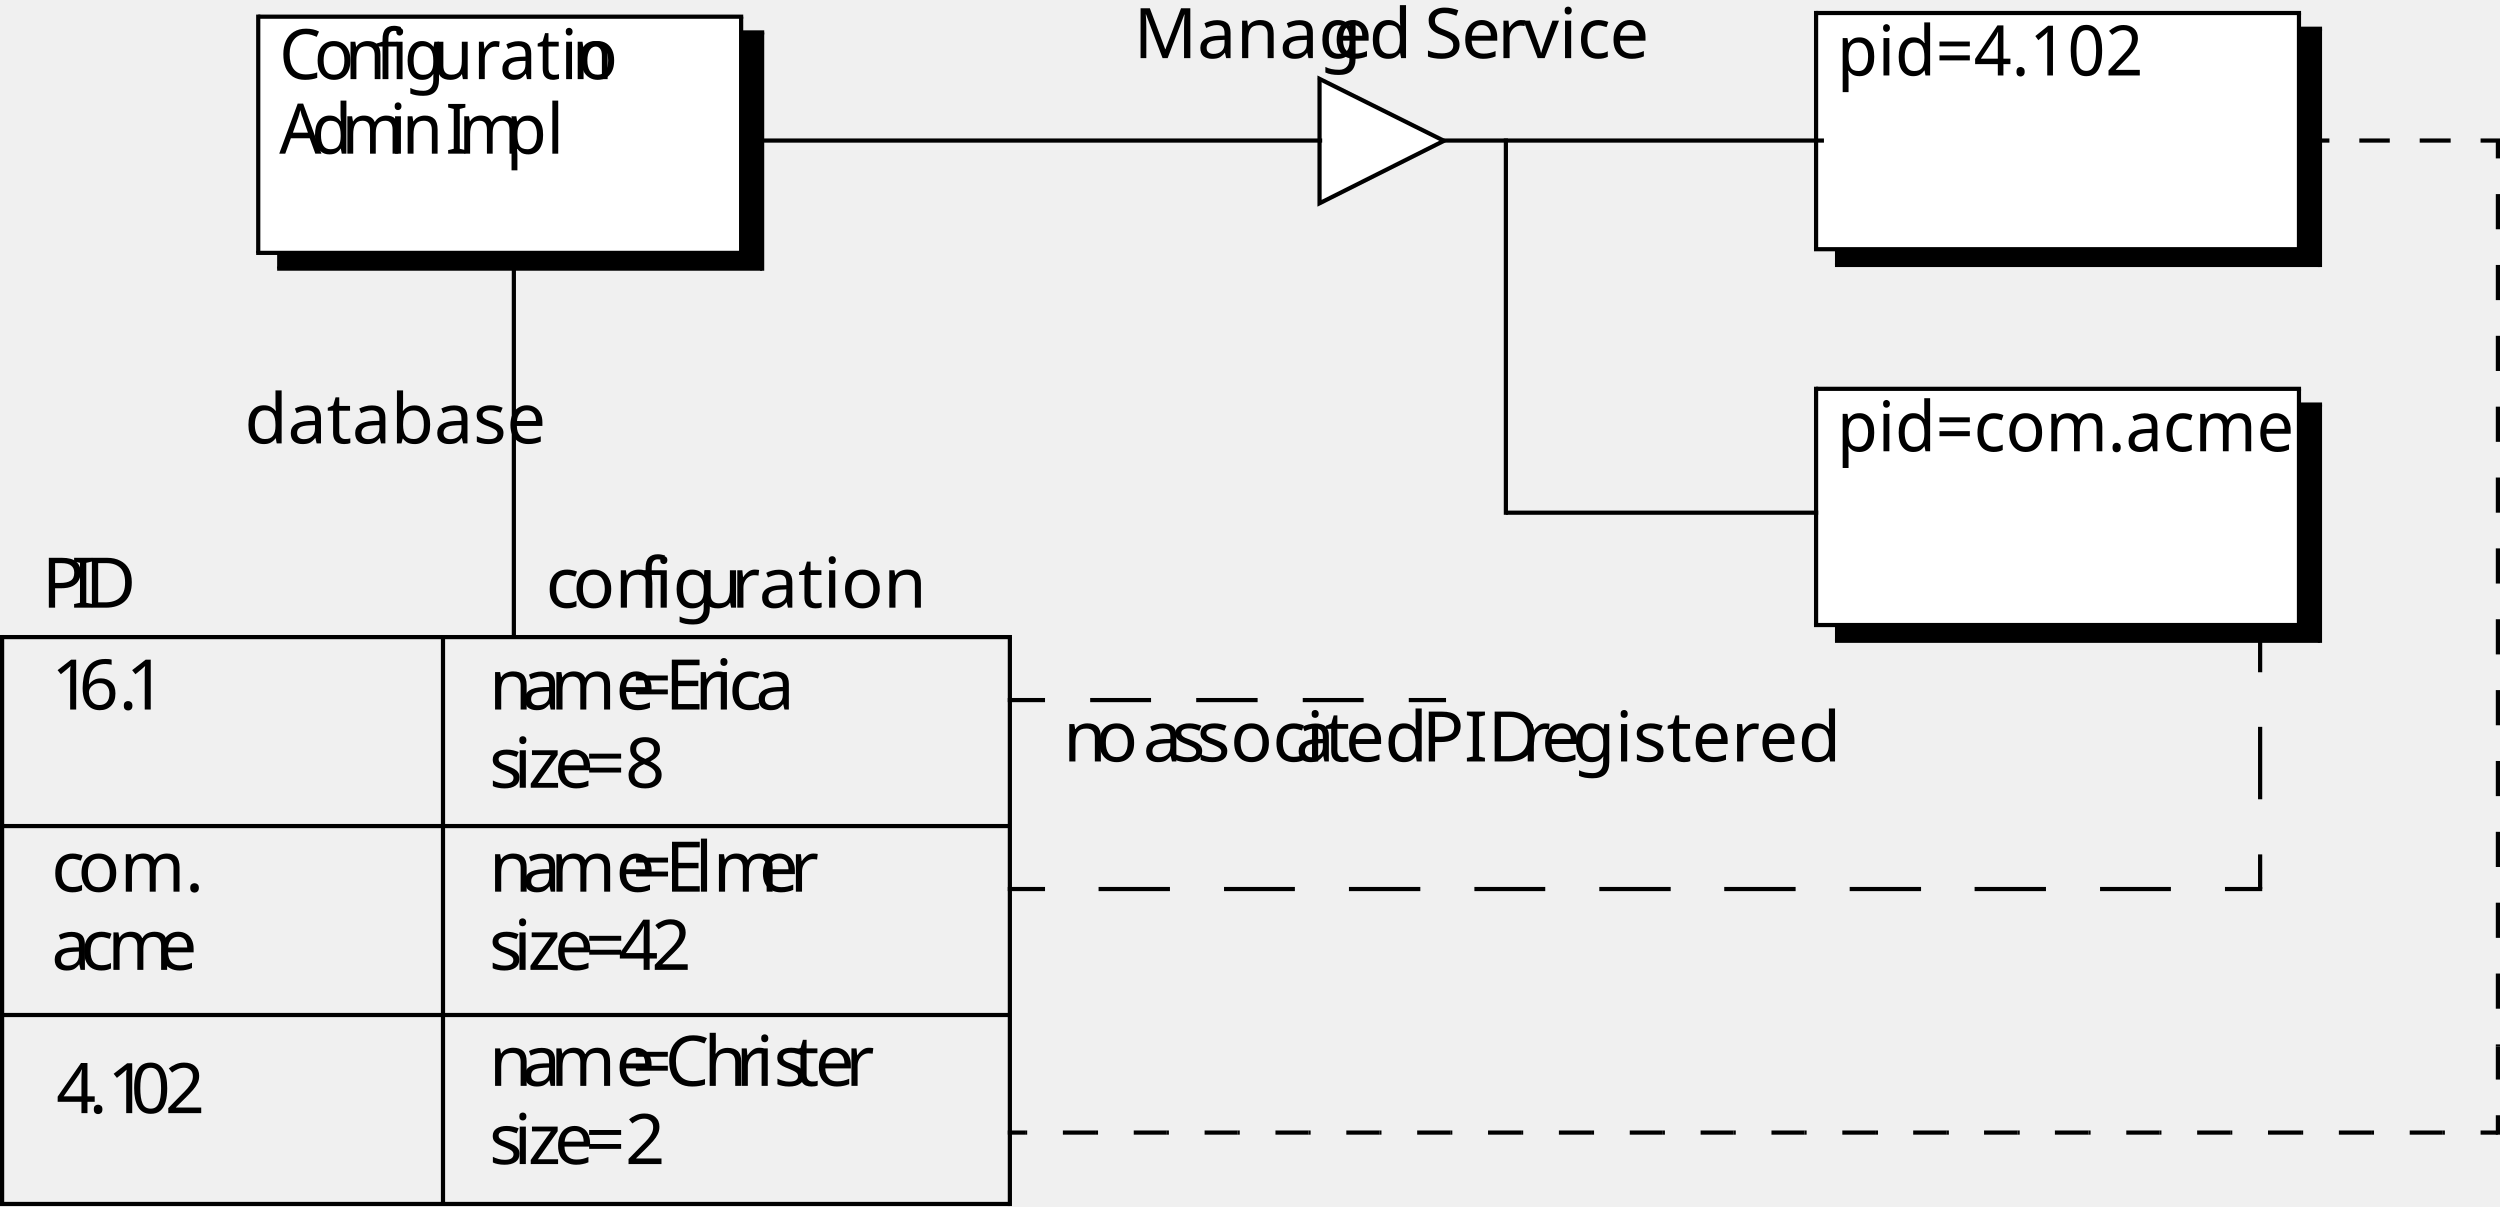
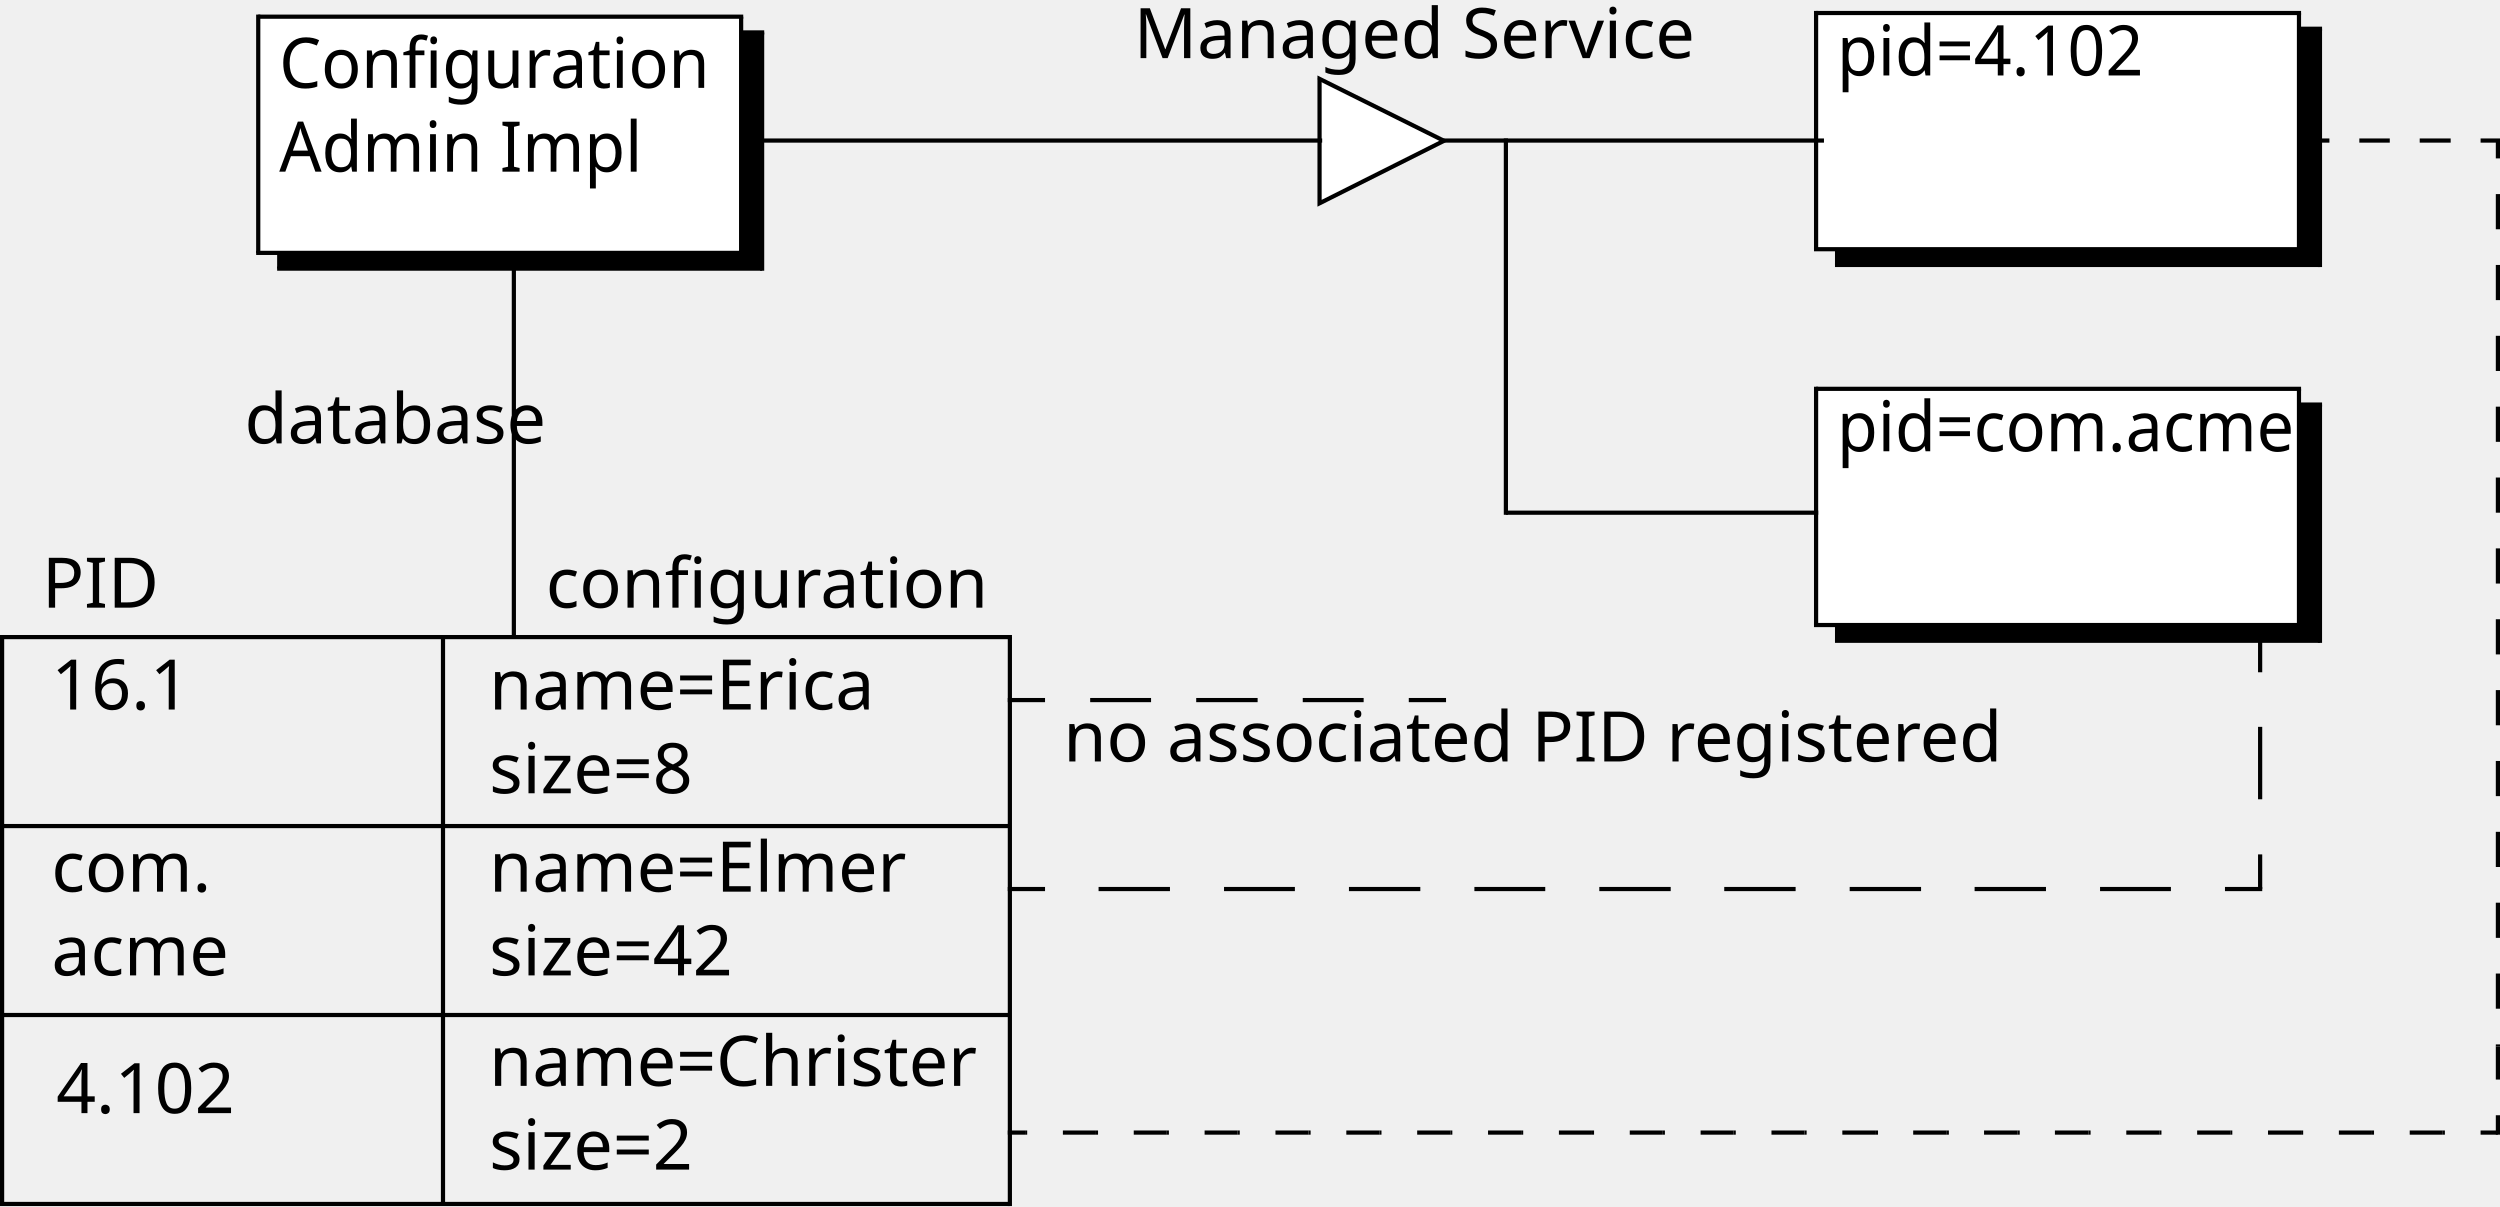
- <svg xmlns="http://www.w3.org/2000/svg" version="1.1" id="Layer_1" x="0px" y="0px" width="285.78px" height="137.867px" viewBox="0 0 285.78 137.867" style="enable-background:new 0 0 285.78 137.867;" xml:space="preserve">
+ <svg xmlns="http://www.w3.org/2000/svg" version="1.1" id="Layer_1" x="0px" y="0px" width="285.779px" height="137.867px" viewBox="0 0 285.779 137.867" enable-background="new 0 0 285.779 137.867" xml:space="preserve">
  <rect x="31.92" y="3.708" width="55.2" height="27" />
-   <rect x="31.92" y="3.467" width="55.44" height="0.48" />
-   <rect x="86.88" y="3.708" width="0.48" height="27.24" />
+   <rect x="31.92" y="3.467" width="55.439" height="0.48" />
+   <rect x="86.88" y="3.708" width="0.479" height="27.24" />
  <rect x="31.68" y="30.467" width="55.44" height="0.48" />
  <rect x="31.68" y="3.467" width="0.48" height="27.24" />
-   <rect x="29.52" y="1.907" style="fill:#FFFFFF;" width="55.2" height="27" />
+   <rect x="29.52" y="1.907" fill="#FFFFFF" width="55.2" height="27" />
  <rect x="29.52" y="1.667" width="55.44" height="0.48" />
  <rect x="84.48" y="1.907" width="0.48" height="27.24" />
  <rect x="29.28" y="28.667" width="55.44" height="0.48" />
  <rect x="29.28" y="1.667" width="0.48" height="27.24" />
-   <text transform="matrix(1 0 0 1.0522 31.9199 9.0474)">
-     <tspan x="0" y="0" style="font-family:'ProductusOSGiBookc'; font-size:7.584;">C</tspan>
-     <tspan x="3.966" y="0" style="font-family:'ProductusOSGiBookc'; font-size:7.584;">o</tspan>
-     <tspan x="7.508" y="0" style="font-family:'ProductusOSGiBookc'; font-size:7.584;">n</tspan>
-     <tspan x="10.981" y="0" style="font-family:'ProductusOSGiBookc'; font-size:7.584;">f</tspan>
-     <tspan x="12.787" y="0" style="font-family:'ProductusOSGiBookc'; font-size:7.584;">i</tspan>
-     <tspan x="14.25" y="0" style="font-family:'ProductusOSGiBookc'; font-size:7.584;">g</tspan>
-     <tspan x="17.496" y="0" style="font-family:'ProductusOSGiBookc'; font-size:7.584;">uratio</tspan>
-     <tspan x="33.476" y="0" style="font-family:'ProductusOSGiBookc'; font-size:7.584;">n</tspan>
+   <text transform="matrix(0.9504 0 0 1 31.9202 10.0479)" enable-background="new    ">
+     <tspan x="0" y="0" font-family="'ProductusOSGiBookc'" font-size="7.98">Configuration</tspan>
+     <tspan x="0" y="9.576" font-family="'ProductusOSGiBookc'" font-size="7.98">Admin Impl</tspan>
  </text>
-   <text transform="matrix(1 0 0 1.0522 31.9199 17.5674)">
-     <tspan x="0" y="0" style="font-family:'ProductusOSGiBookc'; font-size:7.584;">A</tspan>
-     <tspan x="3.663" y="0" style="font-family:'ProductusOSGiBookc'; font-size:7.584;">d</tspan>
-     <tspan x="7.144" y="0" style="font-family:'ProductusOSGiBookc'; font-size:7.584;">m</tspan>
-     <tspan x="12.597" y="0" style="font-family:'ProductusOSGiBookc'; font-size:7.584;">i</tspan>
-     <tspan x="14.038" y="0" style="font-family:'ProductusOSGiBookc'; font-size:7.584;">n</tspan>
-     <tspan x="17.511" y="0" style="font-family:'ProductusOSGiBookc'; font-size:7.584;"> </tspan>
-     <tspan x="19.013" y="0" style="font-family:'ProductusOSGiBookc'; font-size:7.584;">I</tspan>
-     <tspan x="20.507" y="0" style="font-family:'ProductusOSGiBookc'; font-size:7.584;">m</tspan>
-     <tspan x="25.915" y="0" style="font-family:'ProductusOSGiBookc'; font-size:7.584;">pl</tspan>
+   <text transform="matrix(1 0 0 1 5.8801 81.1074)" font-family="'ProductusBook'" font-size="7.98">16.1</text>
+   <text transform="matrix(1 0 0 1 5.8801 101.9268)" enable-background="new    ">
+     <tspan x="0" y="0" font-family="'ProductusBook'" font-size="7.98">com.</tspan>
+     <tspan x="0" y="9.576" font-family="'ProductusBook'" font-size="7.98">acme</tspan>
  </text>
-   <text transform="matrix(1 0 0 1 5.8799 81.1074)">
-     <tspan x="0" y="0" style="font-family:'ProductusBook'; font-size:7.98;">1</tspan>
-     <tspan x="3.128" y="0" style="font-family:'ProductusBook'; font-size:7.98;">6.</tspan>
-     <tspan x="8.522" y="0" style="font-family:'ProductusBook'; font-size:7.98;">1</tspan>
+   <text transform="matrix(1 0 0 1 55.9202 81.1074)" enable-background="new    ">
+     <tspan x="0" y="0" font-family="'ProductusBook'" font-size="7.98">name=Erica</tspan>
+     <tspan x="0" y="9.576" font-family="'ProductusBook'" font-size="7.98">size=8</tspan>
  </text>
-   <text transform="matrix(1 0 0 1 5.8799 101.9272)">
-     <tspan x="0" y="0" style="font-family:'ProductusBook'; font-size:7.98;">c</tspan>
-     <tspan x="3" y="0" style="font-family:'ProductusBook'; font-size:7.98;">om.</tspan>
+   <text transform="matrix(1 0 0 1 55.9202 101.9268)" enable-background="new    ">
+     <tspan x="0" y="0" font-family="'ProductusBook'" font-size="7.98">name=Elmer</tspan>
+     <tspan x="0" y="9.576" font-family="'ProductusBook'" font-size="7.98">size=42</tspan>
  </text>
-   <text transform="matrix(1 0 0 1 55.9199 81.1074)">
-     <tspan x="0" y="0" style="font-family:'ProductusBook'; font-size:7.98;">n</tspan>
-     <tspan x="3.703" y="0" style="font-family:'ProductusBook'; font-size:7.98;">a</tspan>
-     <tspan x="7.006" y="0" style="font-family:'ProductusBook'; font-size:7.98;">me</tspan>
-     <tspan x="16.311" y="0" style="font-family:'ProductusBook'; font-size:7.98;">=</tspan>
-     <tspan x="20.093" y="0" style="font-family:'ProductusBook'; font-size:7.98;">E</tspan>
-     <tspan x="23.509" y="0" style="font-family:'ProductusBook'; font-size:7.98;">r</tspan>
-     <tspan x="25.799" y="0" style="font-family:'ProductusBook'; font-size:7.98;">i</tspan>
-     <tspan x="27.363" y="0" style="font-family:'ProductusBook'; font-size:7.98;">c</tspan>
-     <tspan x="30.427" y="0" style="font-family:'ProductusBook'; font-size:7.98;">a</tspan>
-   </text>
-   <text transform="matrix(1 0 0 1 55.9199 101.9272)">
-     <tspan x="0" y="0" style="font-family:'ProductusBook'; font-size:7.98;">n</tspan>
-     <tspan x="3.71" y="0" style="font-family:'ProductusBook'; font-size:7.98;">a</tspan>
-     <tspan x="7.014" y="0" style="font-family:'ProductusBook'; font-size:7.98;">me</tspan>
-     <tspan x="16.335" y="0" style="font-family:'ProductusBook'; font-size:7.98;">=</tspan>
-     <tspan x="20.117" y="0" style="font-family:'ProductusBook'; font-size:7.98;">E</tspan>
-     <tspan x="23.533" y="0" style="font-family:'ProductusBook'; font-size:7.98;">lm</tspan>
-     <tspan x="30.85" y="0" style="font-family:'ProductusBook'; font-size:7.98;">e</tspan>
-     <tspan x="34.385" y="0" style="font-family:'ProductusBook'; font-size:7.98;">r</tspan>
-   </text>
-   <rect x="58.5" y="29.327" width="0.48" height="43.68" />
-   <text transform="matrix(1 0 0 1 27.96 50.687)" style="font-family:'ProductusBook'; font-size:7.98;">database</text>
+   <rect x="58.5" y="29.327" width="0.479" height="43.68" />
+   <text transform="matrix(1 0 0 1 27.9602 50.6875)" font-family="'ProductusBook'" font-size="7.98">database</text>
  <rect x="210" y="46.248" width="55.2" height="27" />
-   <rect x="210" y="46.007" width="55.44" height="0.48" />
-   <rect x="264.959" y="46.248" width="0.48" height="27.24" />
-   <rect x="209.76" y="73.007" width="55.439" height="0.48" />
+   <rect x="210" y="46.007" width="55.439" height="0.48" />
+   <rect x="264.959" y="46.248" width="0.479" height="27.24" />
+   <rect x="209.76" y="73.007" width="55.439" height="0.479" />
  <rect x="209.76" y="46.007" width="0.479" height="27.24" />
-   <rect x="207.6" y="44.447" style="fill:#FFFFFF;" width="55.2" height="27" />
+   <rect x="207.6" y="44.447" fill="#FFFFFF" width="55.2" height="27" />
  <rect x="207.6" y="44.208" width="55.439" height="0.479" />
  <rect x="262.56" y="44.447" width="0.479" height="27.24" />
-   <rect x="207.36" y="71.208" width="55.44" height="0.48" />
+   <rect x="207.36" y="71.208" width="55.44" height="0.479" />
  <rect x="207.36" y="44.208" width="0.48" height="27.24" />
-   <text transform="matrix(1 0 0 1.0522 209.9995 51.5874)" style="font-family:'ProductusOSGiBookc'; font-size:7.584;">pid=com.acme</text>
-   <text transform="matrix(1 0 0 1 6.4199 127.2471)">
-     <tspan x="0" y="0" style="font-family:'ProductusBook'; font-size:7.98;">4</tspan>
-     <tspan x="3.727" y="0" style="font-family:'ProductusBook'; font-size:7.98;">.1</tspan>
-     <tspan x="8.522" y="0" style="font-family:'ProductusBook'; font-size:7.98;">0</tspan>
-     <tspan x="12.425" y="0" style="font-family:'ProductusBook'; font-size:7.98;">2</tspan>
+   <text transform="matrix(0.9504 0 0 1 209.9993 51.5879)" font-family="'ProductusOSGiBookc'" font-size="7.98">pid=com.acme</text>
+   <text transform="matrix(1 0 0 1 6.4202 127.2471)" font-family="'ProductusBook'" font-size="7.98">4.102</text>
+   <text transform="matrix(1 0 0 1 55.9202 124.127)" enable-background="new    ">
+     <tspan x="0" y="0" font-family="'ProductusBook'" font-size="7.98">name=Christer</tspan>
+     <tspan x="0" y="9.576" font-family="'ProductusBook'" font-size="7.98">size=2</tspan>
  </text>
-   <text transform="matrix(1 0 0 1 55.9199 124.127)">
-     <tspan x="0" y="0" style="font-family:'ProductusBook'; font-size:7.98;">n</tspan>
-     <tspan x="3.703" y="0" style="font-family:'ProductusBook'; font-size:7.98;">a</tspan>
-     <tspan x="7.006" y="0" style="font-family:'ProductusBook'; font-size:7.98;">me</tspan>
-     <tspan x="16.311" y="0" style="font-family:'ProductusBook'; font-size:7.98;">=</tspan>
-     <tspan x="20.093" y="0" style="font-family:'ProductusBook'; font-size:7.98;">C</tspan>
-     <tspan x="24.53" y="0" style="font-family:'ProductusBook'; font-size:7.98;">h</tspan>
-     <tspan x="28.193" y="0" style="font-family:'ProductusBook'; font-size:7.98;">r</tspan>
-     <tspan x="30.467" y="0" style="font-family:'ProductusBook'; font-size:7.98;">is</tspan>
-     <tspan x="34.848" y="0" style="font-family:'ProductusBook'; font-size:7.98;">t</tspan>
-     <tspan x="37.25" y="0" style="font-family:'ProductusBook'; font-size:7.98;">e</tspan>
-     <tspan x="40.737" y="0" style="font-family:'ProductusBook'; font-size:7.98;">r</tspan>
-   </text>
-   <text transform="matrix(1 0 0 1 55.9199 133.0669)">
-     <tspan x="0" y="0" style="font-family:'ProductusBook'; font-size:7.98;">s</tspan>
-     <tspan x="2.817" y="0" style="font-family:'ProductusBook'; font-size:7.98;">i</tspan>
-     <tspan x="4.437" y="0" style="font-family:'ProductusBook'; font-size:7.98;">z</tspan>
-     <tspan x="7.437" y="0" style="font-family:'ProductusBook'; font-size:7.98;">e</tspan>
-     <tspan x="10.972" y="0" style="font-family:'ProductusBook'; font-size:7.98;">=2</tspan>
-   </text>
-   <rect x="0.24" y="72.587" width="115.44" height="0.48" />
-   <rect x="115.2" y="72.827" width="0.48" height="65.04" />
-   <rect y="137.387" width="115.44" height="0.48" />
-   <rect y="72.587" width="0.48" height="65.04" />
+   <rect x="0.24" y="72.587" width="115.439" height="0.479" />
+   <rect x="115.2" y="72.827" width="0.479" height="65.04" />
+   <rect x="0" y="137.387" width="115.439" height="0.48" />
+   <rect x="0" y="72.587" width="0.479" height="65.04" />
  <rect x="50.4" y="72.827" width="0.48" height="64.8" />
-   <rect x="0.24" y="94.188" width="115.2" height="0.48" />
-   <rect x="0.24" y="115.787" width="115.2" height="0.48" />
-   <text transform="matrix(1 0 0 1 129.6001 6.6475)">
-     <tspan x="0" y="0" style="font-family:'ProductusSemibold'; font-size:7.98;">Manag</tspan>
-     <tspan x="22.759" y="0" style="font-family:'ProductusSemibold'; font-size:7.98;">e</tspan>
-     <tspan x="26.892" y="0" style="font-family:'ProductusSemibold'; font-size:7.98;">d</tspan>
-     <tspan x="31.193" y="0" style="font-family:'ProductusSemibold'; font-size:7.98;"> </tspan>
-     <tspan x="33.228" y="0" style="font-family:'ProductusSemibold'; font-size:7.98;">S</tspan>
-     <tspan x="37.458" y="0" style="font-family:'ProductusSemibold'; font-size:7.98;">e</tspan>
-     <tspan x="41.591" y="0" style="font-family:'ProductusSemibold'; font-size:7.98;">r</tspan>
-     <tspan x="44.552" y="0" style="font-family:'ProductusSemibold'; font-size:7.98;">v</tspan>
-     <tspan x="48.629" y="0" style="font-family:'ProductusSemibold'; font-size:7.98;">ic</tspan>
-     <tspan x="54.407" y="0" style="font-family:'ProductusSemibold'; font-size:7.98;">e</tspan>
-   </text>
-   <text transform="matrix(1 0 0 1 55.9199 90.0469)">
-     <tspan x="0" y="0" style="font-family:'ProductusBook'; font-size:7.98;">s</tspan>
-     <tspan x="2.817" y="0" style="font-family:'ProductusBook'; font-size:7.98;">i</tspan>
-     <tspan x="4.437" y="0" style="font-family:'ProductusBook'; font-size:7.98;">z</tspan>
-     <tspan x="7.437" y="0" style="font-family:'ProductusBook'; font-size:7.98;">e</tspan>
-     <tspan x="10.972" y="0" style="font-family:'ProductusBook'; font-size:7.98;">=8</tspan>
-   </text>
-   <text transform="matrix(1 0 0 1 5.8794 110.8667)">
-     <tspan x="0" y="0" style="font-family:'ProductusBook'; font-size:7.98;">a</tspan>
-     <tspan x="3.304" y="0" style="font-family:'ProductusBook'; font-size:7.98;">c</tspan>
-     <tspan x="6.416" y="0" style="font-family:'ProductusBook'; font-size:7.98;">m</tspan>
-     <tspan x="12.161" y="0" style="font-family:'ProductusBook'; font-size:7.98; letter-spacing:34;">e</tspan>
-     <tspan x="50.019" y="0" style="font-family:'ProductusBook'; font-size:7.98;">s</tspan>
-     <tspan x="52.827" y="0" style="font-family:'ProductusBook'; font-size:7.98;">i</tspan>
-     <tspan x="54.447" y="0" style="font-family:'ProductusBook'; font-size:7.98;">z</tspan>
-     <tspan x="57.487" y="0" style="font-family:'ProductusBook'; font-size:7.98;">e</tspan>
-     <tspan x="61.022" y="0" style="font-family:'ProductusBook'; font-size:7.98;">=</tspan>
-     <tspan x="64.805" y="0" style="font-family:'ProductusBook'; font-size:7.98;">4</tspan>
-     <tspan x="68.58" y="0" style="font-family:'ProductusBook'; font-size:7.98;">2</tspan>
-   </text>
-   <text transform="matrix(1 0 0 1 4.7998 69.4668)">
-     <tspan x="0" y="0" style="font-family:'ProductusBook'; font-size:7.98;">P</tspan>
-     <tspan x="3.359" y="0" style="font-family:'ProductusBook'; font-size:7.98;">I</tspan>
-     <tspan x="4.923" y="0" style="font-family:'ProductusBook'; font-size:7.98; letter-spacing:47;">D</tspan>
-     <tspan x="57.599" y="0" style="font-family:'ProductusBook'; font-size:7.98;">c</tspan>
-     <tspan x="60.664" y="0" style="font-family:'ProductusBook'; font-size:7.98;">on</tspan>
-     <tspan x="68.125" y="0" style="font-family:'ProductusBook'; font-size:7.98;">f</tspan>
-     <tspan x="70.048" y="0" style="font-family:'ProductusBook'; font-size:7.98;">ig</tspan>
-     <tspan x="75.091" y="0" style="font-family:'ProductusBook'; font-size:7.98;">u</tspan>
-     <tspan x="78.81" y="0" style="font-family:'ProductusBook'; font-size:7.98;">ration</tspan>
-   </text>
+   <rect x="0.24" y="94.188" width="115.199" height="0.48" />
+   <rect x="0.24" y="115.787" width="115.199" height="0.48" />
+   <text transform="matrix(1 0 0 1 129.6003 6.6475)" font-family="'ProductusSemibold'" font-size="7.98">Managed Service</text>
+   <text transform="matrix(1 0 0 1 4.8 69.4668)" font-family="'ProductusBook'" font-size="7.98">PID</text>
+   <text transform="matrix(1 0 0 1 62.3992 69.4668)" font-family="'ProductusBook'" font-size="7.98">configuration</text>
  <rect x="210" y="3.287" width="55.2" height="27" />
-   <rect x="210" y="3.047" width="55.44" height="0.48" />
-   <rect x="264.959" y="3.287" width="0.48" height="27.24" />
+   <rect x="210" y="3.047" width="55.439" height="0.48" />
+   <rect x="264.959" y="3.287" width="0.479" height="27.24" />
  <rect x="209.76" y="30.047" width="55.439" height="0.48" />
  <rect x="209.76" y="3.047" width="0.479" height="27.24" />
-   <rect x="207.6" y="1.487" style="fill:#FFFFFF;" width="55.2" height="27" />
+   <rect x="207.6" y="1.487" fill="#FFFFFF" width="55.2" height="27" />
  <rect x="207.6" y="1.248" width="55.439" height="0.479" />
  <rect x="262.56" y="1.487" width="0.479" height="27.24" />
  <rect x="207.36" y="28.248" width="55.44" height="0.479" />
  <rect x="207.36" y="1.248" width="0.48" height="27.24" />
-   <text transform="matrix(1 0 0 1.0522 209.9995 8.6274)" style="font-family:'ProductusOSGiBookc'; font-size:7.584;">pid=4.102</text>
-   <rect x="164.82" y="15.827" width="43.68" height="0.48" />
+   <text transform="matrix(0.9504 0 0 1 209.9993 8.627)" font-family="'ProductusOSGiBookc'" font-size="7.98">pid=4.102</text>
+   <rect x="164.82" y="15.827" width="43.681" height="0.48" />
  <rect x="171.9" y="15.827" width="0.48" height="43.02" />
  <rect x="172.14" y="58.367" width="35.701" height="0.48" />
  <rect x="115.2" y="101.387" width="4.26" height="0.48" />
  <rect x="125.58" y="101.387" width="8.16" height="0.48" />
  <rect x="139.92" y="101.387" width="8.1" height="0.48" />
-   <rect x="154.2" y="101.387" width="8.16" height="0.48" />
+   <rect x="154.2" y="101.387" width="8.159" height="0.48" />
  <rect x="168.54" y="101.387" width="8.1" height="0.48" />
  <rect x="182.82" y="101.387" width="8.16" height="0.48" />
  <rect x="197.1" y="101.387" width="8.16" height="0.48" />
  <rect x="211.44" y="101.387" width="8.16" height="0.48" />
  <rect x="225.72" y="101.387" width="8.159" height="0.48" />
-   <rect x="240.06" y="101.387" width="8.1" height="0.48" />
+   <rect x="240.06" y="101.387" width="8.101" height="0.48" />
  <rect x="254.34" y="101.387" width="4.26" height="0.48" />
-   <rect x="258.12" y="97.667" width="0.48" height="3.96" />
-   <rect x="258.12" y="83.087" width="0.48" height="8.28" />
-   <rect x="258.12" y="72.587" width="0.48" height="4.26" />
-   <polyline style="fill-rule:evenodd;clip-rule:evenodd;fill:#FFFFFF;" points="150.84,8.987 150.84,23.208 165.06,16.067 " />
+   <rect x="258.12" y="97.667" width="0.479" height="3.96" />
+   <rect x="258.12" y="83.087" width="0.479" height="8.28" />
+   <rect x="258.12" y="72.587" width="0.479" height="4.261" />
+   <polyline fill="#FFFFFF" points="150.84,8.987 150.84,23.208 165.06,16.067 " />
  <polyline points="151.08,8.987 151.08,23.208 150.96,23.447 150.72,23.027 164.94,15.887 165.18,15.887 165.54,16.067   165.18,16.307 150.96,23.447 150.6,23.627 150.6,8.987 " />
  <polyline points="164.94,16.307 150.72,9.227 150.6,8.987 150.6,8.627 150.96,8.807 165.18,15.887 " />
  <rect x="115.2" y="79.787" width="4.26" height="0.48" />
  <rect x="124.62" y="79.787" width="6.96" height="0.48" />
  <rect x="136.74" y="79.787" width="7.02" height="0.48" />
  <rect x="148.92" y="79.787" width="6.96" height="0.48" />
  <rect x="161.04" y="79.787" width="4.26" height="0.48" />
-   <text transform="matrix(1 0 0 1 121.5601 87.0474)">
-     <tspan x="0" y="0" style="font-family:'ProductusBook'; font-size:7.98;">n</tspan>
-     <tspan x="3.679" y="0" style="font-family:'ProductusBook'; font-size:7.98;">o</tspan>
-     <tspan x="7.517" y="0" style="font-family:'ProductusBook'; font-size:7.98;"> </tspan>
-     <tspan x="9.081" y="0" style="font-family:'ProductusBook'; font-size:7.98;">a</tspan>
-     <tspan x="12.393" y="0" style="font-family:'ProductusBook'; font-size:7.98;">s</tspan>
-     <tspan x="15.266" y="0" style="font-family:'ProductusBook'; font-size:7.98;">soci</tspan>
-     <tspan x="26.517" y="0" style="font-family:'ProductusBook'; font-size:7.98;">a</tspan>
-     <tspan x="29.877" y="0" style="font-family:'ProductusBook'; font-size:7.98;">t</tspan>
-     <tspan x="32.223" y="0" style="font-family:'ProductusBook'; font-size:7.98;">ed</tspan>
-     <tspan x="39.421" y="0" style="font-family:'ProductusBook'; font-size:7.98;"> </tspan>
-     <tspan x="40.985" y="0" style="font-family:'ProductusBook'; font-size:7.98;">PID</tspan>
-     <tspan x="50.784" y="0" style="font-family:'ProductusBook'; font-size:7.98;"> </tspan>
-     <tspan x="52.404" y="0" style="font-family:'ProductusBook'; font-size:7.98;">r</tspan>
-     <tspan x="54.63" y="0" style="font-family:'ProductusBook'; font-size:7.98;">e</tspan>
-     <tspan x="58.165" y="0" style="font-family:'ProductusBook'; font-size:7.98;">gistered</tspan>
-   </text>
+   <text transform="matrix(1 0 0 1 121.5603 87.0479)" font-family="'ProductusBook'" font-size="7.98">no associated PID registered</text>
  <rect x="86.88" y="15.827" width="64.26" height="0.48" />
-   <rect x="264" y="15.827" width="2.28" height="0.48" />
-   <rect x="269.7" y="15.827" width="3.48" height="0.48" />
+   <rect x="264" y="15.827" width="2.279" height="0.48" />
+   <rect x="269.7" y="15.827" width="3.479" height="0.48" />
  <rect x="276.6" y="15.827" width="3.54" height="0.48" />
  <rect x="283.56" y="15.827" width="2.22" height="0.48" />
  <rect x="285.3" y="16.067" width="0.479" height="2.04" />
  <rect x="285.3" y="22.187" width="0.479" height="4.021" />
  <rect x="285.3" y="30.287" width="0.479" height="4.02" />
  <rect x="285.3" y="38.387" width="0.479" height="4.02" />
  <rect x="285.3" y="46.487" width="0.479" height="4.02" />
  <rect x="285.3" y="54.587" width="0.479" height="4.02" />
  <rect x="285.3" y="62.687" width="0.479" height="4.02" />
  <rect x="285.3" y="70.787" width="0.479" height="4.02" />
-   <rect x="285.3" y="78.887" width="0.479" height="4.02" />
-   <rect x="285.3" y="86.987" width="0.479" height="4.02" />
-   <rect x="285.3" y="95.087" width="0.479" height="4.02" />
-   <rect x="285.3" y="103.188" width="0.479" height="4.02" />
+   <rect x="285.3" y="78.887" width="0.479" height="4.021" />
+   <rect x="285.3" y="86.986" width="0.479" height="4.021" />
+   <rect x="285.3" y="95.087" width="0.479" height="4.021" />
+   <rect x="285.3" y="103.188" width="0.479" height="4.021" />
  <rect x="285.3" y="111.287" width="0.479" height="4.02" />
  <rect x="285.3" y="119.387" width="0.479" height="0.24" />
  <rect x="285.3" y="119.627" width="0.479" height="3.78" />
-   <rect x="285.3" y="127.487" width="0.479" height="2.22" />
+   <rect x="285.3" y="127.486" width="0.479" height="2.221" />
  <rect x="283.56" y="129.227" width="1.979" height="0.48" />
-   <rect x="279.24" y="129.227" width="0.24" height="0.48" />
+   <rect x="279.24" y="129.227" width="0.239" height="0.48" />
  <rect x="275.459" y="129.227" width="3.78" height="0.48" />
  <rect x="271.14" y="129.227" width="0.239" height="0.48" />
  <rect x="267.36" y="129.227" width="3.78" height="0.48" />
-   <rect x="263.04" y="129.227" width="0.24" height="0.48" />
+   <rect x="263.04" y="129.227" width="0.239" height="0.48" />
  <rect x="259.26" y="129.227" width="3.779" height="0.48" />
  <rect x="254.94" y="129.227" width="0.24" height="0.48" />
-   <rect x="251.16" y="129.227" width="3.78" height="0.48" />
+   <rect x="251.16" y="129.227" width="3.779" height="0.48" />
  <rect x="246.84" y="129.227" width="0.239" height="0.48" />
  <rect x="243.06" y="129.227" width="3.78" height="0.48" />
-   <rect x="238.74" y="129.227" width="0.24" height="0.48" />
-   <rect x="234.9" y="129.227" width="3.84" height="0.48" />
+   <rect x="238.74" y="129.227" width="0.239" height="0.48" />
+   <rect x="234.9" y="129.227" width="3.841" height="0.48" />
  <rect x="230.64" y="129.227" width="0.239" height="0.48" />
  <rect x="226.8" y="129.227" width="3.84" height="0.48" />
-   <rect x="222.54" y="129.227" width="0.24" height="0.48" />
+   <rect x="222.54" y="129.227" width="0.239" height="0.48" />
  <rect x="218.7" y="129.227" width="3.84" height="0.48" />
  <rect x="214.44" y="129.227" width="0.24" height="0.48" />
  <rect x="210.6" y="129.227" width="3.84" height="0.48" />
  <rect x="206.28" y="129.227" width="0.24" height="0.48" />
-   <rect x="202.5" y="129.227" width="3.78" height="0.48" />
+   <rect x="202.5" y="129.227" width="3.779" height="0.48" />
  <rect x="198.18" y="129.227" width="0.239" height="0.48" />
  <rect x="194.4" y="129.227" width="3.78" height="0.48" />
-   <rect x="190.08" y="129.227" width="0.24" height="0.48" />
+   <rect x="190.08" y="129.227" width="0.239" height="0.48" />
  <rect x="186.3" y="129.227" width="3.779" height="0.48" />
  <rect x="181.98" y="129.227" width="0.24" height="0.48" />
-   <rect x="178.2" y="129.227" width="3.78" height="0.48" />
+   <rect x="178.2" y="129.227" width="3.779" height="0.48" />
  <rect x="173.88" y="129.227" width="0.24" height="0.48" />
  <rect x="170.1" y="129.227" width="3.78" height="0.48" />
  <rect x="165.78" y="129.227" width="0.24" height="0.48" />
-   <rect x="162" y="129.227" width="3.78" height="0.48" />
+   <rect x="162" y="129.227" width="3.779" height="0.48" />
  <rect x="157.68" y="129.227" width="0.24" height="0.48" />
  <rect x="153.9" y="129.227" width="3.78" height="0.48" />
-   <rect x="149.58" y="129.227" width="0.24" height="0.48" />
+   <rect x="149.58" y="129.227" width="0.239" height="0.48" />
  <rect x="145.8" y="129.227" width="3.78" height="0.48" />
  <rect x="141.48" y="129.227" width="0.24" height="0.48" />
-   <rect x="137.7" y="129.227" width="3.78" height="0.48" />
+   <rect x="137.7" y="129.227" width="3.779" height="0.48" />
  <rect x="133.38" y="129.227" width="0.24" height="0.48" />
  <rect x="129.6" y="129.227" width="3.78" height="0.48" />
  <rect x="125.28" y="129.227" width="0.24" height="0.48" />
-   <rect x="121.5" y="129.227" width="3.78" height="0.48" />
+   <rect x="121.5" y="129.227" width="3.779" height="0.48" />
  <rect x="117.18" y="129.227" width="0.24" height="0.48" />
-   <rect x="115.2" y="129.227" width="1.98" height="0.48" />
+   <rect x="115.2" y="129.227" width="1.979" height="0.48" />
</svg>
